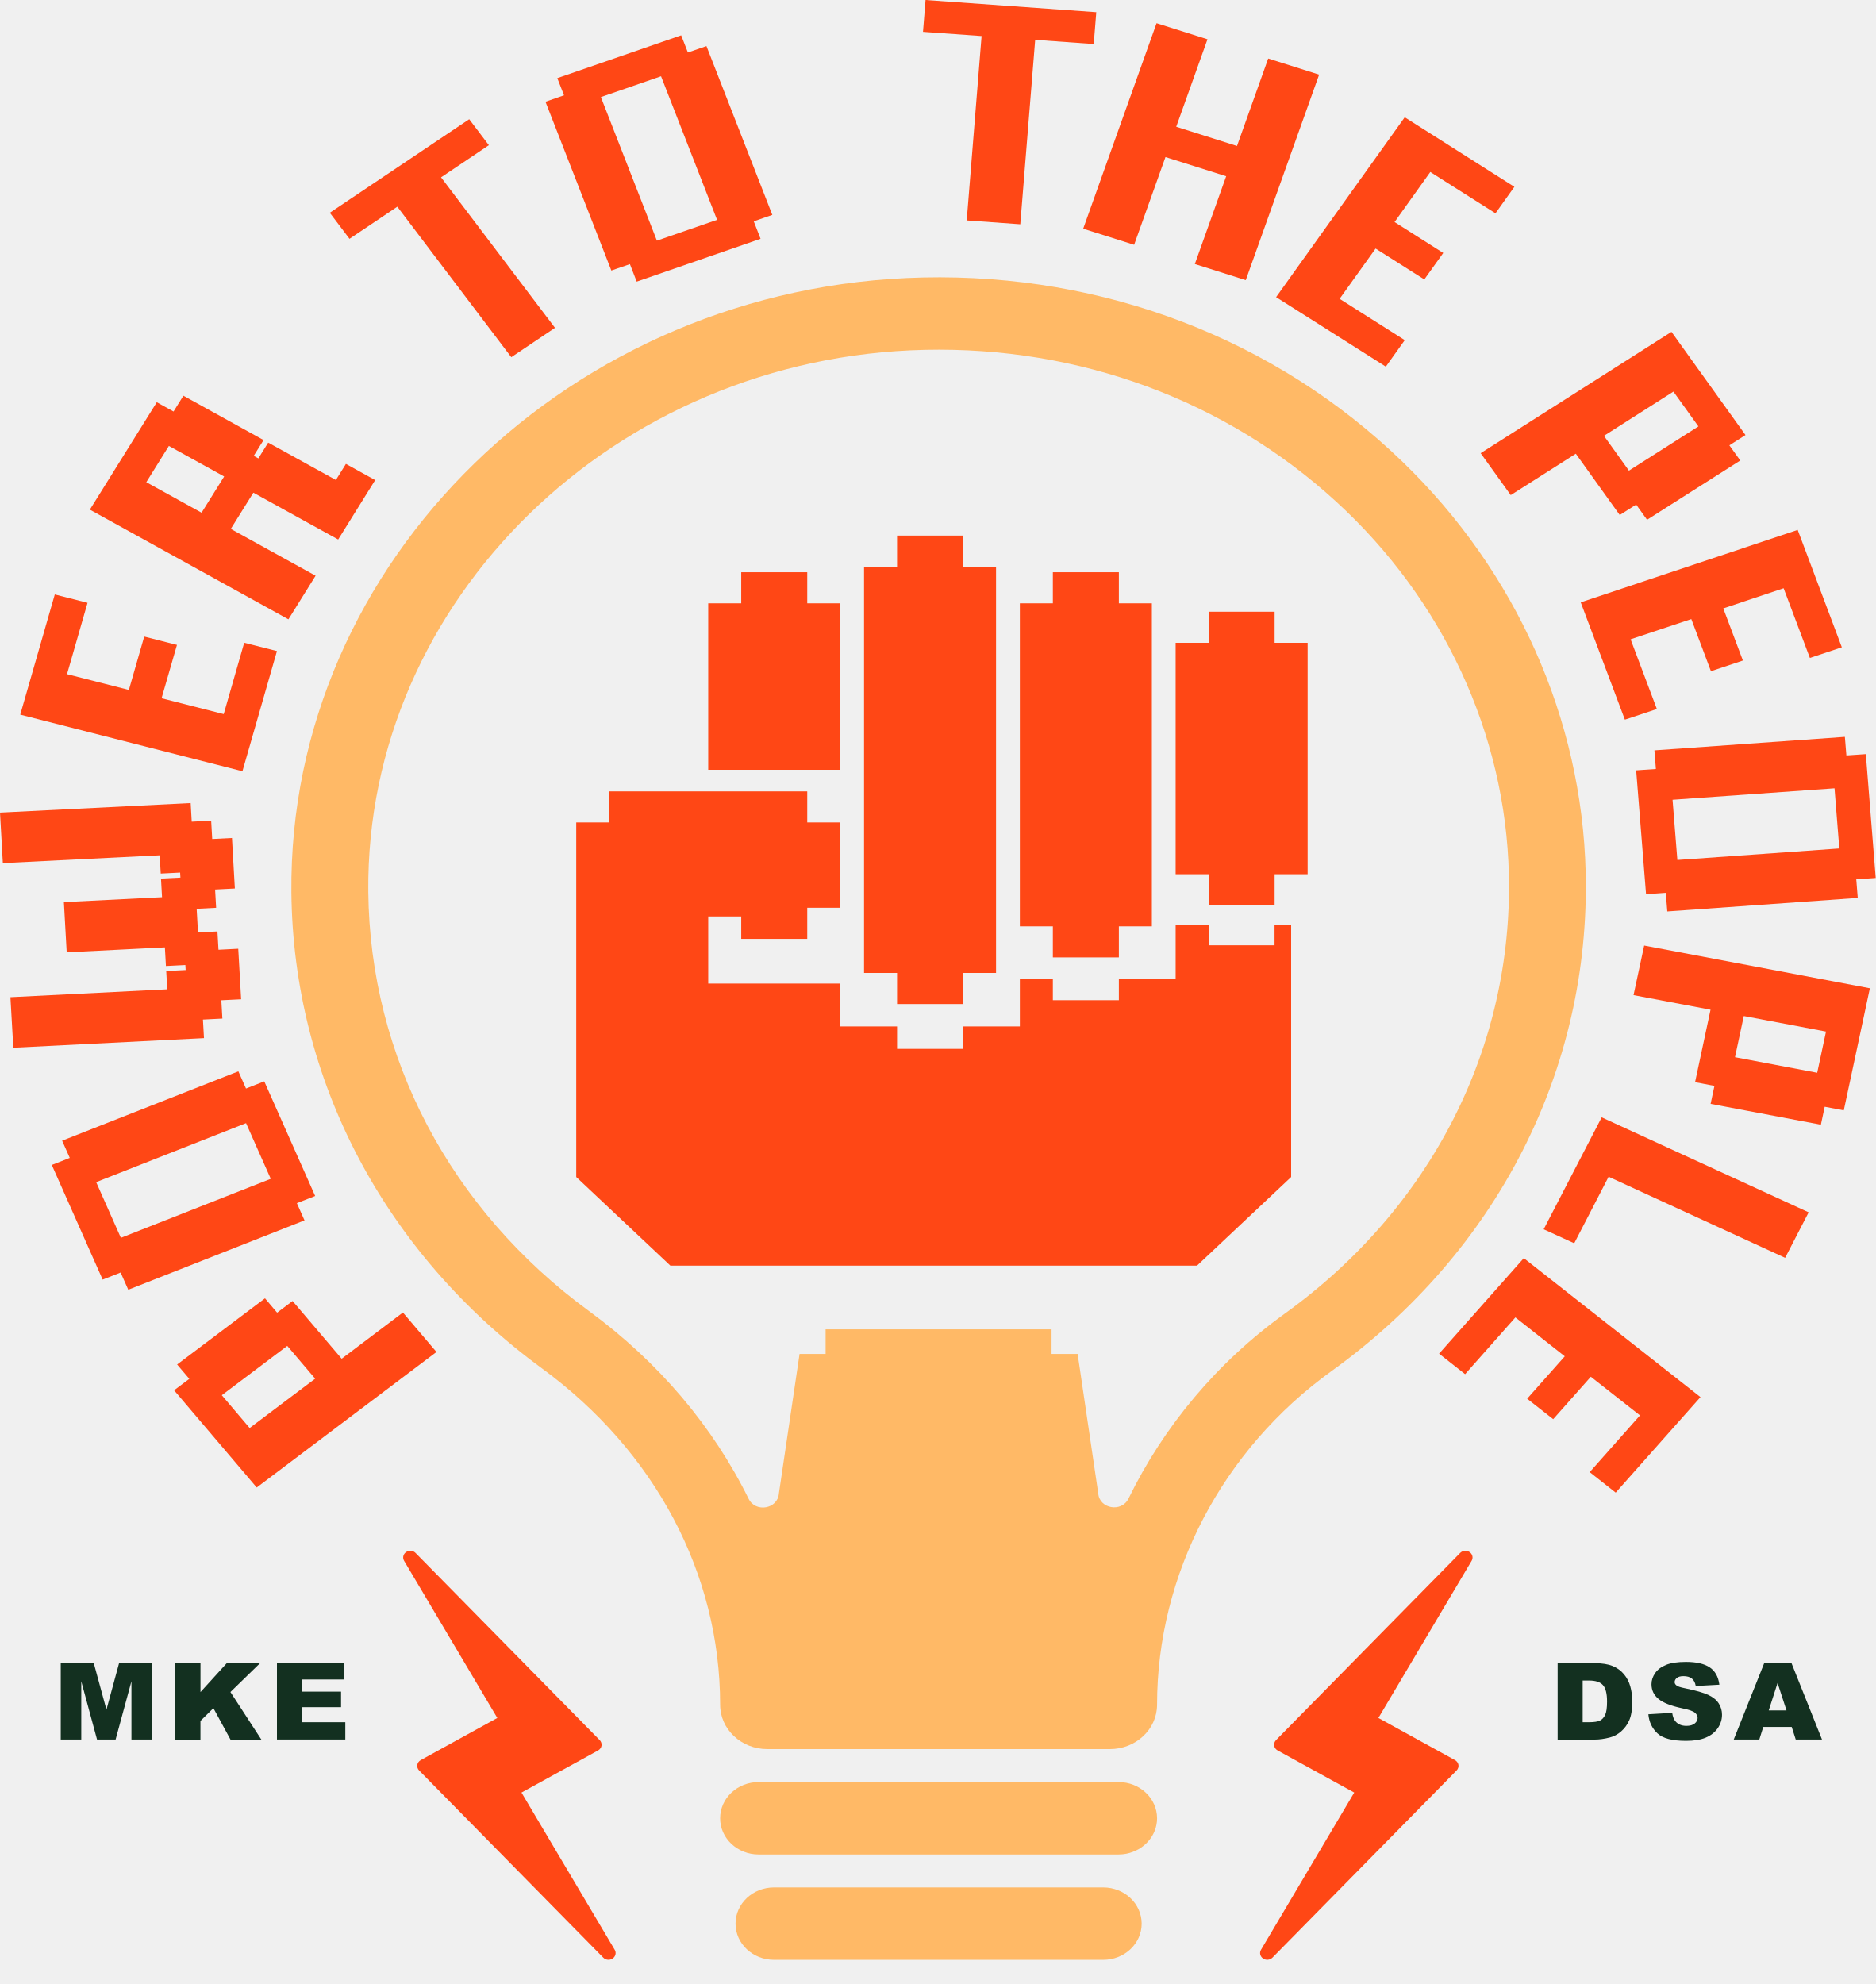
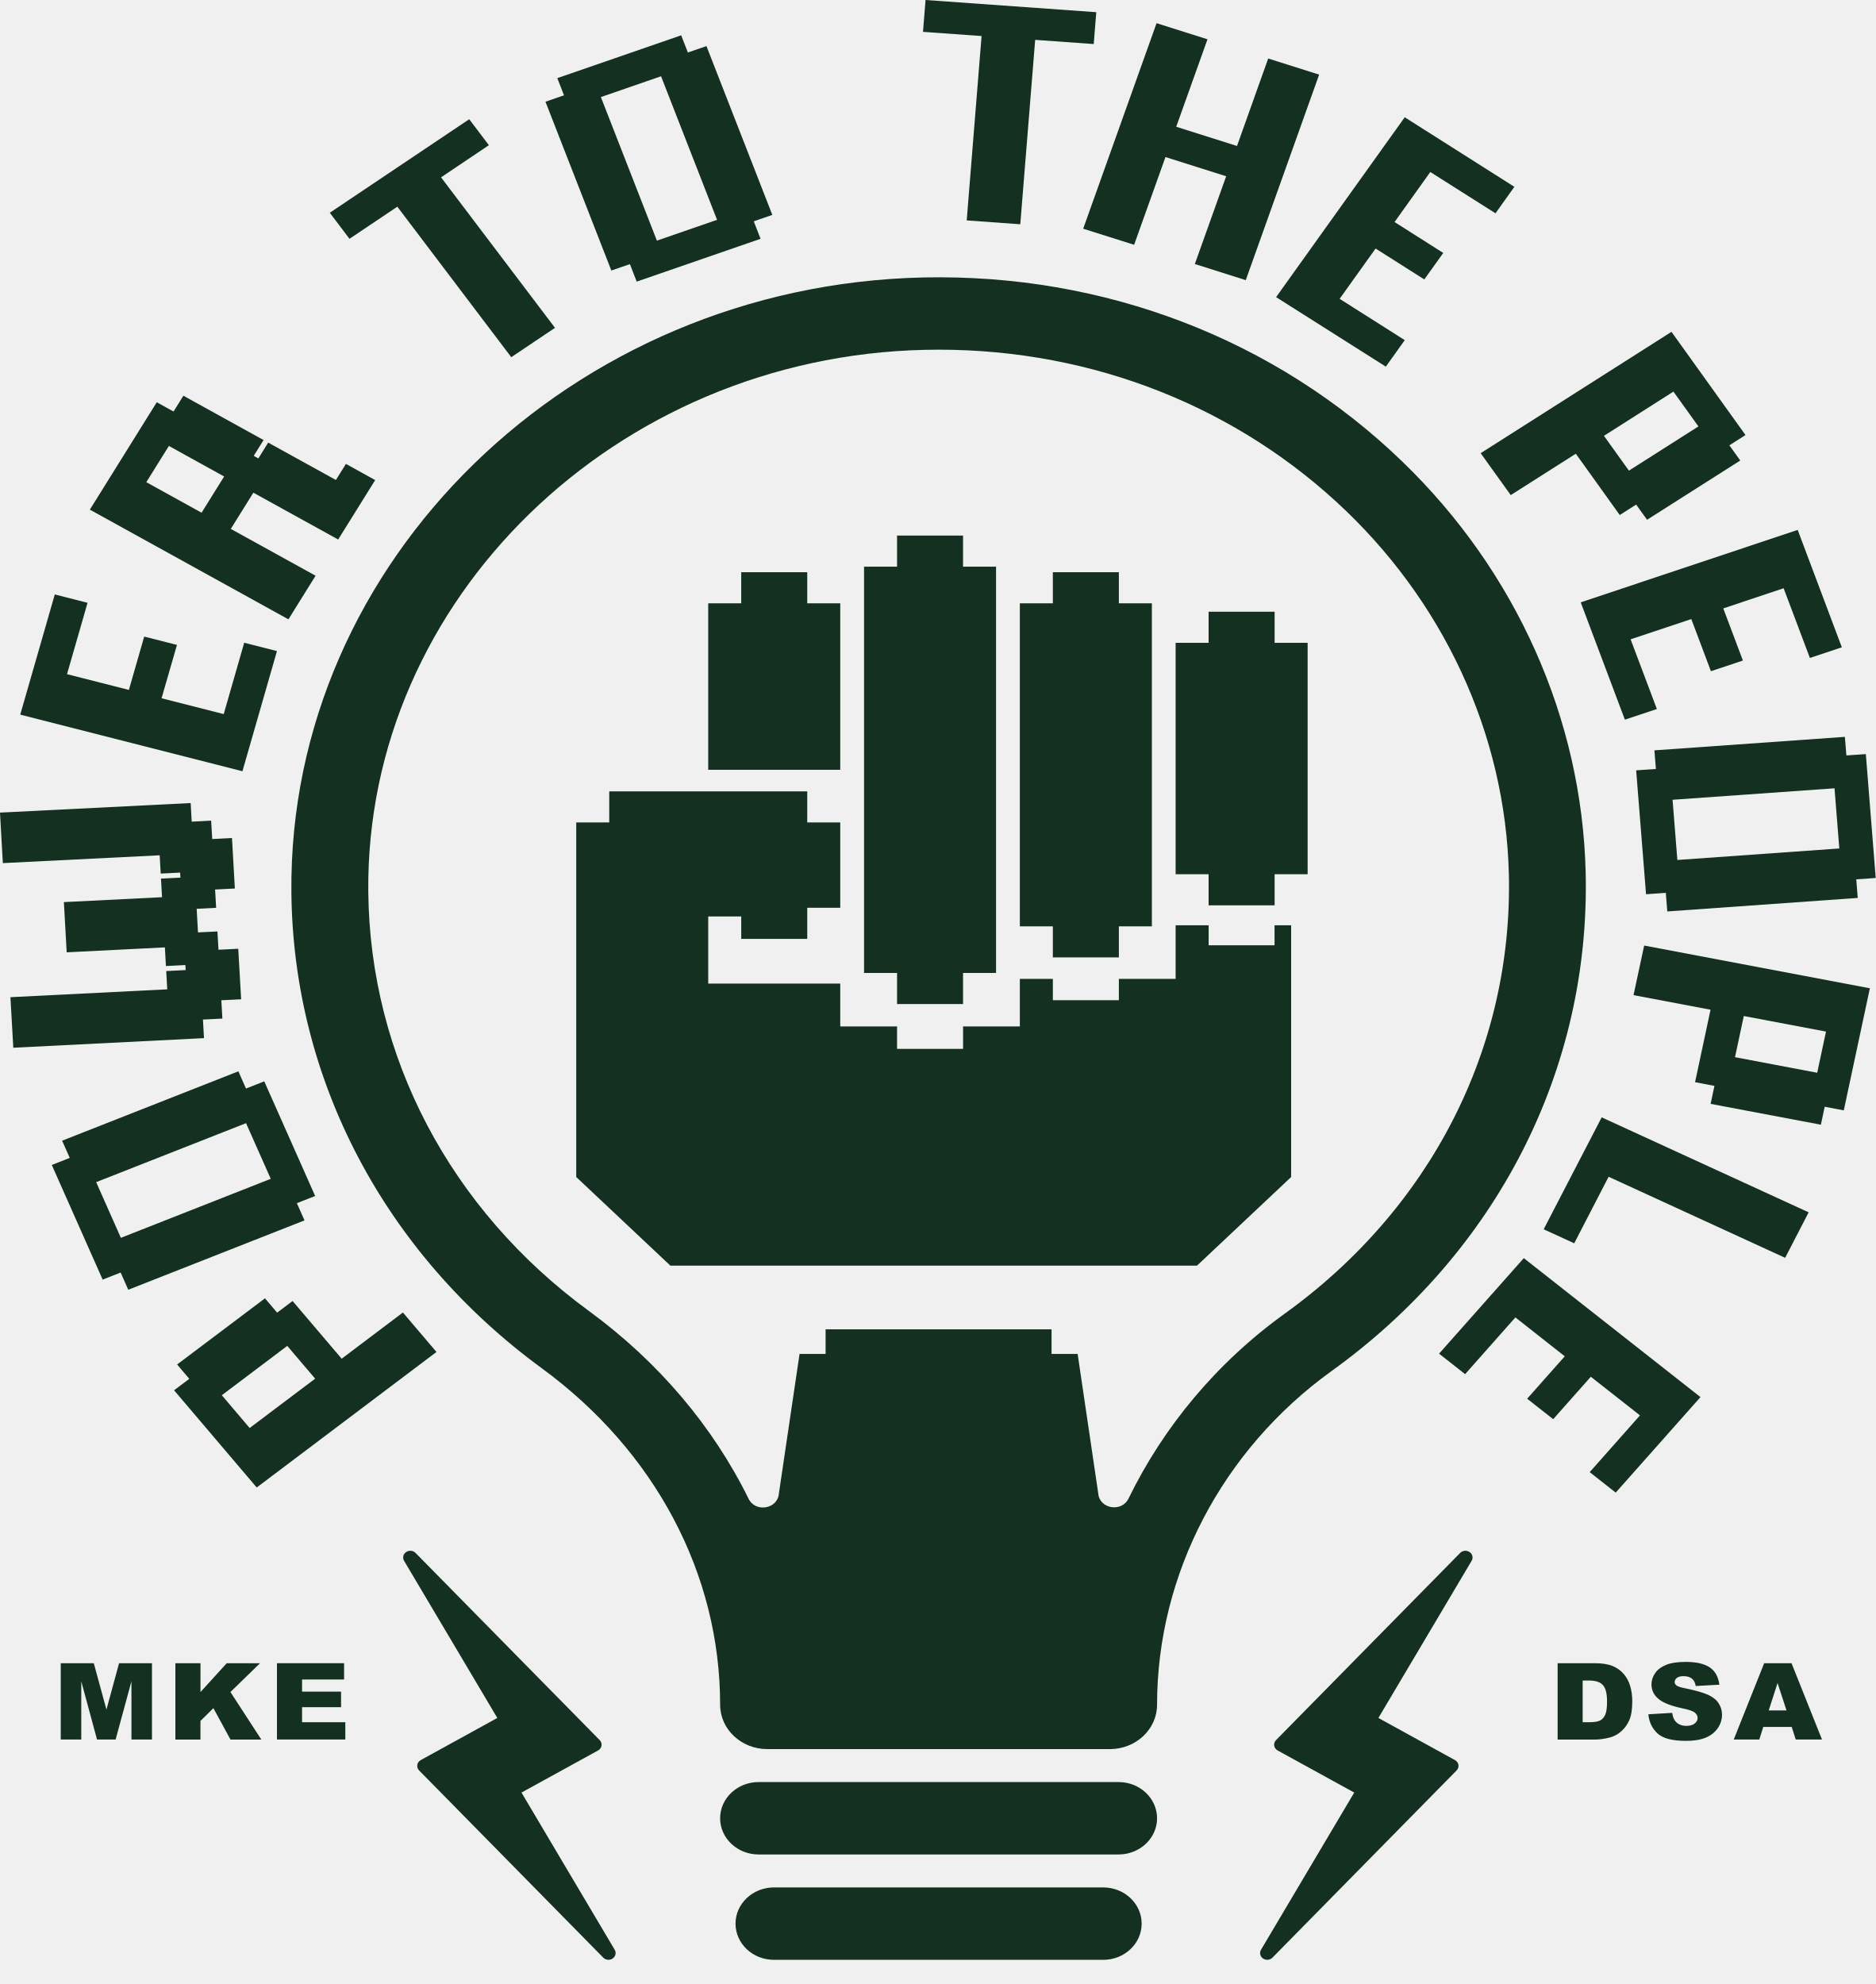
<svg xmlns="http://www.w3.org/2000/svg" width="52" height="55" viewBox="0 0 52 55" fill="none">
  <g clip-path="url(#clip0_19_170)">
    <path d="M1.686 46.107H2.6L2.951 47.394L3.301 46.107H4.213V48.223H3.644V46.609L3.205 48.223H2.69L2.253 46.609V48.223H1.684V46.107H1.686Z" fill="#133020" />
    <path d="M4.863 46.107H5.558V46.907L6.286 46.107H7.209L6.388 46.906L7.245 48.224H6.39L5.916 47.353L5.557 47.707V48.224H4.862V46.107H4.863Z" fill="#133020" />
    <path d="M7.678 46.107H9.539V46.559H8.374V46.895H9.455V47.326H8.374V47.743H9.573V48.222H7.678V46.107Z" fill="#133020" />
    <path d="M43.182 46.107H44.214C44.417 46.107 44.582 46.134 44.708 46.186C44.833 46.238 44.936 46.312 45.018 46.41C45.1 46.507 45.16 46.621 45.196 46.749C45.232 46.878 45.251 47.014 45.251 47.159C45.251 47.385 45.224 47.561 45.169 47.685C45.115 47.81 45.039 47.913 44.942 47.998C44.845 48.082 44.74 48.138 44.629 48.166C44.477 48.205 44.339 48.224 44.214 48.224H43.182V46.107ZM43.876 46.587V47.743H44.046C44.191 47.743 44.294 47.728 44.356 47.697C44.417 47.666 44.465 47.614 44.5 47.539C44.535 47.464 44.552 47.341 44.552 47.171C44.552 46.947 44.513 46.794 44.435 46.711C44.358 46.627 44.229 46.587 44.049 46.587H43.876Z" fill="#133020" />
    <path d="M45.697 47.523L46.358 47.484C46.373 47.586 46.402 47.663 46.445 47.715C46.517 47.801 46.619 47.844 46.752 47.844C46.852 47.844 46.928 47.822 46.982 47.778C47.035 47.735 47.063 47.684 47.063 47.625C47.063 47.571 47.038 47.522 46.987 47.479C46.936 47.435 46.818 47.394 46.632 47.356C46.327 47.291 46.109 47.206 45.98 47.099C45.849 46.992 45.784 46.855 45.784 46.69C45.784 46.581 45.818 46.478 45.885 46.382C45.951 46.285 46.053 46.209 46.187 46.154C46.321 46.098 46.506 46.071 46.739 46.071C47.027 46.071 47.245 46.121 47.397 46.222C47.548 46.322 47.637 46.483 47.666 46.703L47.011 46.739C46.994 46.643 46.957 46.574 46.901 46.531C46.845 46.487 46.768 46.466 46.67 46.466C46.589 46.466 46.529 46.482 46.488 46.515C46.447 46.547 46.426 46.587 46.426 46.632C46.426 46.666 46.443 46.696 46.477 46.723C46.509 46.752 46.587 46.776 46.71 46.801C47.013 46.863 47.231 46.926 47.363 46.988C47.494 47.051 47.59 47.129 47.649 47.223C47.708 47.316 47.739 47.421 47.739 47.535C47.739 47.671 47.699 47.796 47.619 47.911C47.539 48.026 47.428 48.112 47.284 48.172C47.142 48.231 46.96 48.26 46.743 48.26C46.361 48.26 46.096 48.191 45.949 48.052C45.8 47.912 45.717 47.737 45.697 47.523Z" fill="#133020" />
    <path d="M49.671 47.873H48.883L48.773 48.223H48.064L48.908 46.107H49.666L50.511 48.223H49.783L49.671 47.873ZM49.527 47.416L49.279 46.656L49.034 47.416H49.527Z" fill="#133020" />
-     <path d="M43.959 24.18C43.855 19.932 42.035 15.849 38.886 12.805C35.364 9.399 30.616 7.58 25.588 7.692C15.843 7.908 7.989 15.556 8.078 24.741C8.129 29.931 10.658 34.738 15.018 37.929C18.161 40.23 19.964 43.63 19.964 47.258C19.964 47.937 20.549 48.488 21.271 48.488H30.77C31.492 48.488 32.077 47.937 32.077 47.258V47.257C32.077 43.646 33.885 40.189 36.912 38.01C41.507 34.701 44.092 29.641 43.959 24.18ZM35.617 36.416C33.736 37.771 32.259 39.546 31.285 41.544C31.094 41.934 30.478 41.828 30.446 41.398L29.875 37.533H29.152V36.852H22.888V37.533H22.166L21.593 41.403C21.562 41.832 20.946 41.94 20.754 41.55C19.77 39.553 18.269 37.766 16.327 36.343C12.483 33.532 10.255 29.295 10.21 24.721C10.132 16.628 17.053 9.888 25.64 9.698C29.921 9.603 33.973 11.096 37.04 13.904C40.006 16.618 41.737 20.344 41.83 24.237C41.944 29.045 39.665 33.502 35.617 36.416Z" fill="#FFB966" />
-     <path d="M31.227 51.388C31.226 51.388 31.226 51.388 31.225 51.389C31.226 51.388 31.227 51.388 31.227 51.388Z" fill="#FFB966" />
-     <path d="M32.077 50.406C32.077 49.851 31.599 49.402 31.011 49.402H21.03C20.442 49.402 19.964 49.851 19.964 50.406C19.964 50.96 20.442 51.409 21.03 51.409H31.011C31.084 51.409 31.156 51.402 31.225 51.389C31.226 51.389 31.226 51.389 31.227 51.388C31.712 51.293 32.077 50.889 32.077 50.406Z" fill="#FFB966" />
-     <path d="M30.584 52.323H21.457C20.868 52.323 20.391 52.773 20.391 53.327C20.391 53.881 20.868 54.33 21.457 54.33H30.584C31.173 54.33 31.65 53.881 31.65 53.327C31.65 52.773 31.173 52.323 30.584 52.323Z" fill="#FFB966" />
-     <path d="M9.472 37.666L8.111 36.066L7.683 36.389L7.346 35.992L4.91 37.826L5.248 38.224L4.826 38.541L7.117 41.236L12.1 37.479L11.17 36.385L9.472 37.666ZM8.737 38.219L6.921 39.587L6.149 38.678L7.964 37.31L8.737 38.219Z" fill="#FF4715" />
-     <path d="M8.23 33.354L8.737 33.155L7.326 29.977L6.82 30.176L6.608 29.699L1.722 31.622L1.934 32.099L1.436 32.295L2.846 35.473L3.344 35.277L3.556 35.754L8.442 33.831L8.23 33.354ZM7.506 32.679L3.351 34.315L2.666 32.771L6.821 31.136L7.506 32.679Z" fill="#FF4715" />
-     <path d="M5.626 28.264L6.165 28.237L6.136 27.729L6.685 27.702L6.605 26.301L6.057 26.329L6.028 25.821L5.489 25.848L5.452 25.194L5.992 25.166L5.963 24.659L6.511 24.631L6.431 23.231L5.883 23.259L5.854 22.75L5.315 22.778L5.286 22.262L0 22.527L0.079 23.927L4.427 23.71L4.456 24.217L4.994 24.19L5.002 24.329L4.463 24.356L4.492 24.872L1.771 25.008L1.849 26.4L4.571 26.263L4.6 26.78L5.139 26.753L5.147 26.892L4.608 26.919L4.637 27.426L0.289 27.644L0.369 29.045L5.655 28.779L5.626 28.264Z" fill="#FF4715" />
-     <path d="M7.678 18.049L6.77 17.818L6.202 19.796L4.479 19.357L4.906 17.878L3.998 17.647L3.573 19.126L1.858 18.689L2.427 16.711L1.519 16.479L0.561 19.811L6.721 21.38L7.678 18.049Z" fill="#FF4715" />
-     <path d="M8.749 15.96L6.398 14.662L7.024 13.658L9.375 14.956L10.401 13.309L9.59 12.86L9.312 13.306L7.435 12.27L7.162 12.708L7.034 12.637L7.307 12.199L5.084 10.97L4.811 11.408L4.346 11.151L2.491 14.128L7.996 17.169L8.749 15.96ZM4.056 13.367L4.682 12.362L6.214 13.209L5.588 14.213L4.056 13.367Z" fill="#FF4715" />
-     <path d="M13.553 4.025L13.008 3.305L9.143 5.898L9.689 6.62L11.015 5.73L14.174 9.902L15.386 9.088L12.227 4.916L13.553 4.025Z" fill="#FF4715" />
-     <path d="M19.585 1.278L19.07 1.455L18.884 0.979L15.45 2.166L15.636 2.642L15.122 2.82L16.948 7.499L17.463 7.322L17.651 7.807L21.085 6.62L20.896 6.135L21.411 5.957L19.585 1.278ZM18.326 2.114L19.879 6.094L18.211 6.671L16.658 2.691L18.326 2.114Z" fill="#FF4715" />
-     <path d="M30.392 0.338L25.659 0L25.588 0.883L27.212 0.999L26.8 6.11L28.285 6.217L28.698 1.105L30.321 1.221L30.392 0.338Z" fill="#FF4715" />
-     <path d="M35.158 1.622L34.293 4.047L32.608 3.514L33.475 1.089L32.063 0.643L30.029 6.34L31.441 6.786L32.31 4.354L33.993 4.886L33.124 7.319L34.536 7.766L36.57 2.069L35.158 1.622Z" fill="#FF4715" />
-     <path d="M39.486 7.746L40.011 7.012L38.661 6.155L39.652 4.768L41.459 5.913L41.983 5.179L38.943 3.251L35.377 8.237L38.419 10.164L38.944 9.429L37.138 8.284L38.135 6.89L39.486 7.746Z" fill="#FF4715" />
-     <path d="M41.882 13.725L43.686 12.578L44.904 14.277L45.359 13.988L45.661 14.409L48.245 12.766L47.943 12.345L48.39 12.06L46.338 9.199L41.048 12.563L41.882 13.725ZM44.466 12.082L46.392 10.856L47.085 11.821L45.158 13.047L44.466 12.082Z" fill="#FF4715" />
-     <path d="M45.046 19.95L45.933 19.655L45.205 17.723L46.888 17.162L47.432 18.607L48.318 18.311L47.774 16.866L49.447 16.307L50.175 18.239L51.061 17.944L49.837 14.69L43.822 16.698L45.046 19.95Z" fill="#FF4715" />
-     <path d="M45.906 21.317L45.359 21.355L45.633 24.79L46.181 24.751L46.222 25.267L51.502 24.892L51.461 24.377L52 24.339L51.726 20.905L51.187 20.942L51.145 20.427L45.865 20.801L45.906 21.317ZM46.368 22.171L50.858 21.853L50.991 23.521L46.501 23.84L46.368 22.171Z" fill="#FF4715" />
-     <path d="M45.286 27.587L47.421 27.991L46.992 30L47.529 30.103L47.423 30.601L50.48 31.179L50.586 30.681L51.115 30.781L51.838 27.397L45.581 26.212L45.286 27.587ZM50.622 28.597L50.378 29.739L48.099 29.307L48.343 28.166L50.622 28.597Z" fill="#FF4715" />
-     <path d="M42.795 34.078L43.642 34.466L44.595 32.622L49.489 34.869L50.141 33.608L44.403 30.975L42.795 34.078Z" fill="#FF4715" />
-     <path d="M39.895 37.526L40.617 38.094L42.011 36.521L43.38 37.599L42.337 38.775L43.059 39.342L44.102 38.166L45.465 39.237L44.071 40.81L44.792 41.378L47.142 38.73L42.244 34.878L39.895 37.526Z" fill="#FF4715" />
-     <path d="M38.213 47.625L40.336 48.793C40.388 48.822 40.423 48.87 40.432 48.926C40.44 48.982 40.422 49.039 40.381 49.08L35.276 54.269C35.208 54.338 35.096 54.349 35.015 54.293C34.934 54.237 34.91 54.133 34.958 54.052L37.543 49.693L35.42 48.526C35.368 48.497 35.333 48.448 35.324 48.392C35.316 48.337 35.334 48.28 35.375 48.239L40.48 43.05C40.548 42.98 40.66 42.97 40.741 43.026C40.749 43.031 40.758 43.038 40.765 43.045C40.827 43.103 40.841 43.194 40.798 43.268L38.213 47.625Z" fill="#FF4715" />
-     <path d="M13.787 47.625L11.664 48.793C11.612 48.822 11.577 48.87 11.569 48.926C11.56 48.982 11.578 49.039 11.619 49.08L16.724 54.269C16.792 54.338 16.904 54.349 16.985 54.293C17.066 54.237 17.09 54.133 17.042 54.052L14.457 49.693L16.58 48.526C16.632 48.497 16.667 48.448 16.676 48.392C16.684 48.337 16.666 48.28 16.625 48.239L11.52 43.05C11.452 42.98 11.34 42.97 11.259 43.026C11.251 43.031 11.242 43.038 11.235 43.045C11.173 43.103 11.159 43.194 11.202 43.268L13.787 47.625Z" fill="#FF4715" />
-     <path d="M23.294 16.725H22.379V15.863H20.549V16.725H19.634V21.34H23.294V16.725Z" fill="#FF4715" />
-     <path d="M29.188 26.541H31.018V25.68H31.933V16.725H31.018V15.863H29.188V16.725H28.273V25.68H29.188V26.541Z" fill="#FF4715" />
-     <path d="M35.336 16.958H33.506V17.82H32.592V24.235H33.506V25.097H35.336V24.235H36.251V17.82H35.336V16.958Z" fill="#FF4715" />
-     <path d="M24.869 27.834H26.698V26.972H27.613V15.709H26.698V14.847H24.869V15.709H23.954V26.972H24.869V27.834Z" fill="#FF4715" />
-     <path d="M35.334 26.205H33.507V25.651H32.592V27.136H31.018V27.727H29.188V27.136H28.273V28.455H26.699V29.076H24.869V28.455H23.294V27.267H19.634V25.405H20.549V26.027H22.379V25.165H23.294V22.8H22.379V21.939H16.89V22.8H15.975V32.629L18.585 35.086H33.184L35.794 32.629V25.651H35.334V26.205Z" fill="#FF4715" />
+     <path d="M43.959 24.18C43.855 19.932 42.035 15.849 38.886 12.805C35.364 9.399 30.616 7.58 25.588 7.692C15.843 7.908 7.989 15.556 8.078 24.741C8.129 29.931 10.658 34.738 15.018 37.929C18.161 40.23 19.964 43.63 19.964 47.258C19.964 47.937 20.549 48.488 21.271 48.488H30.77C31.492 48.488 32.077 47.937 32.077 47.258V47.257C32.077 43.646 33.885 40.189 36.912 38.01C41.507 34.701 44.092 29.641 43.959 24.18ZM35.617 36.416C33.736 37.771 32.259 39.546 31.285 41.544C31.094 41.934 30.478 41.828 30.446 41.398L29.875 37.533H29.152V36.852H22.888V37.533H22.166L21.593 41.403C21.562 41.832 20.946 41.94 20.754 41.55C19.77 39.553 18.269 37.766 16.327 36.343C12.483 33.532 10.255 29.295 10.21 24.721C10.132 16.628 17.053 9.888 25.64 9.698C29.921 9.603 33.973 11.096 37.04 13.904C40.006 16.618 41.737 20.344 41.83 24.237C41.944 29.045 39.665 33.502 35.617 36.416Z" fill="#133020" />
+     <path d="M31.227 51.388C31.226 51.388 31.226 51.388 31.225 51.389C31.226 51.388 31.227 51.388 31.227 51.388Z" fill="#133020" />
+     <path d="M32.077 50.406C32.077 49.851 31.599 49.402 31.011 49.402H21.03C20.442 49.402 19.964 49.851 19.964 50.406C19.964 50.96 20.442 51.409 21.03 51.409H31.011C31.084 51.409 31.156 51.402 31.225 51.389C31.226 51.389 31.226 51.389 31.227 51.388C31.712 51.293 32.077 50.889 32.077 50.406Z" fill="#133020" />
+     <path d="M30.584 52.323H21.457C20.868 52.323 20.391 52.773 20.391 53.327C20.391 53.881 20.868 54.33 21.457 54.33H30.584C31.173 54.33 31.65 53.881 31.65 53.327C31.65 52.773 31.173 52.323 30.584 52.323Z" fill="#133020" />
+     <path d="M9.472 37.666L8.111 36.066L7.683 36.389L7.346 35.992L4.91 37.826L5.248 38.224L4.826 38.541L7.117 41.236L12.1 37.479L11.17 36.385L9.472 37.666ZM8.737 38.219L6.921 39.587L6.149 38.678L7.964 37.31L8.737 38.219Z" fill="#133020" />
+     <path d="M8.23 33.354L8.737 33.155L7.326 29.977L6.82 30.176L6.608 29.699L1.722 31.622L1.934 32.099L1.436 32.295L2.846 35.473L3.344 35.277L3.556 35.754L8.442 33.831L8.23 33.354ZM7.506 32.679L3.351 34.315L2.666 32.771L6.821 31.136L7.506 32.679Z" fill="#133020" />
+     <path d="M5.626 28.264L6.165 28.237L6.136 27.729L6.685 27.702L6.605 26.301L6.057 26.329L6.028 25.821L5.489 25.848L5.452 25.194L5.992 25.166L5.963 24.659L6.511 24.631L6.431 23.231L5.883 23.259L5.854 22.75L5.315 22.778L5.286 22.262L0 22.527L0.079 23.927L4.427 23.71L4.456 24.217L4.994 24.19L5.002 24.329L4.463 24.356L4.492 24.872L1.771 25.008L1.849 26.4L4.571 26.263L4.6 26.78L5.139 26.753L5.147 26.892L4.608 26.919L4.637 27.426L0.289 27.644L0.369 29.045L5.655 28.779L5.626 28.264Z" fill="#133020" />
+     <path d="M7.678 18.049L6.77 17.818L6.202 19.796L4.479 19.357L4.906 17.878L3.998 17.647L3.573 19.126L1.858 18.689L2.427 16.711L1.519 16.479L0.561 19.811L6.721 21.38L7.678 18.049Z" fill="#133020" />
+     <path d="M8.749 15.96L6.398 14.662L7.024 13.658L9.375 14.956L10.401 13.309L9.59 12.86L9.312 13.306L7.435 12.27L7.162 12.708L7.034 12.637L7.307 12.199L5.084 10.97L4.811 11.408L4.346 11.151L2.491 14.128L7.996 17.169L8.749 15.96ZM4.056 13.367L4.682 12.362L6.214 13.209L5.588 14.213L4.056 13.367Z" fill="#133020" />
+     <path d="M13.553 4.025L13.008 3.305L9.143 5.898L9.689 6.62L11.015 5.73L14.174 9.902L15.386 9.088L12.227 4.916L13.553 4.025Z" fill="#133020" />
+     <path d="M19.585 1.278L19.07 1.455L18.884 0.979L15.45 2.166L15.636 2.642L15.122 2.82L16.948 7.499L17.463 7.322L17.651 7.807L21.085 6.62L20.896 6.135L21.411 5.957L19.585 1.278ZM18.326 2.114L19.879 6.094L18.211 6.671L16.658 2.691L18.326 2.114Z" fill="#133020" />
+     <path d="M30.392 0.338L25.659 0L25.588 0.883L27.212 0.999L26.8 6.11L28.285 6.217L28.698 1.105L30.321 1.221L30.392 0.338Z" fill="#133020" />
+     <path d="M35.158 1.622L34.293 4.047L32.608 3.514L33.475 1.089L32.063 0.643L30.029 6.34L31.441 6.786L32.31 4.354L33.993 4.886L33.124 7.319L34.536 7.766L36.57 2.069L35.158 1.622Z" fill="#133020" />
+     <path d="M39.486 7.746L40.011 7.012L38.661 6.155L39.652 4.768L41.459 5.913L41.983 5.179L38.943 3.251L35.377 8.237L38.419 10.164L38.944 9.429L37.138 8.284L38.135 6.89L39.486 7.746Z" fill="#133020" />
+     <path d="M41.882 13.725L43.686 12.578L44.904 14.277L45.359 13.988L45.661 14.409L48.245 12.766L47.943 12.345L48.39 12.06L46.338 9.199L41.048 12.563L41.882 13.725ZM44.466 12.082L46.392 10.856L47.085 11.821L45.158 13.047L44.466 12.082Z" fill="#133020" />
+     <path d="M45.046 19.95L45.933 19.655L45.205 17.723L46.888 17.162L47.432 18.607L48.318 18.311L47.774 16.866L49.447 16.307L50.175 18.239L51.061 17.944L49.837 14.69L43.822 16.698L45.046 19.95Z" fill="#133020" />
+     <path d="M45.906 21.317L45.359 21.355L45.633 24.79L46.181 24.751L46.222 25.267L51.502 24.892L51.461 24.377L52 24.339L51.726 20.905L51.187 20.942L51.145 20.427L45.865 20.801L45.906 21.317ZM46.368 22.171L50.858 21.853L50.991 23.521L46.501 23.84L46.368 22.171Z" fill="#133020" />
+     <path d="M45.286 27.587L47.421 27.991L46.992 30L47.529 30.103L47.423 30.601L50.48 31.179L50.586 30.681L51.115 30.781L51.838 27.397L45.581 26.212L45.286 27.587ZM50.622 28.597L50.378 29.739L48.099 29.307L48.343 28.166L50.622 28.597Z" fill="#133020" />
+     <path d="M42.795 34.078L43.642 34.466L44.595 32.622L49.489 34.869L50.141 33.608L44.403 30.975L42.795 34.078Z" fill="#133020" />
+     <path d="M39.895 37.526L40.617 38.094L42.011 36.521L43.38 37.599L42.337 38.775L43.059 39.342L44.102 38.166L45.465 39.237L44.071 40.81L44.792 41.378L47.142 38.73L42.244 34.878L39.895 37.526Z" fill="#133020" />
+     <path d="M38.213 47.625L40.336 48.793C40.388 48.822 40.423 48.87 40.432 48.926C40.44 48.982 40.422 49.039 40.381 49.08L35.276 54.269C35.208 54.338 35.096 54.349 35.015 54.293C34.934 54.237 34.91 54.133 34.958 54.052L37.543 49.693L35.42 48.526C35.368 48.497 35.333 48.448 35.324 48.392C35.316 48.337 35.334 48.28 35.375 48.239L40.48 43.05C40.548 42.98 40.66 42.97 40.741 43.026C40.749 43.031 40.758 43.038 40.765 43.045C40.827 43.103 40.841 43.194 40.798 43.268L38.213 47.625Z" fill="#133020" />
+     <path d="M13.787 47.625L11.664 48.793C11.612 48.822 11.577 48.87 11.569 48.926C11.56 48.982 11.578 49.039 11.619 49.08L16.724 54.269C16.792 54.338 16.904 54.349 16.985 54.293C17.066 54.237 17.09 54.133 17.042 54.052L14.457 49.693L16.58 48.526C16.632 48.497 16.667 48.448 16.676 48.392C16.684 48.337 16.666 48.28 16.625 48.239L11.52 43.05C11.452 42.98 11.34 42.97 11.259 43.026C11.251 43.031 11.242 43.038 11.235 43.045C11.173 43.103 11.159 43.194 11.202 43.268L13.787 47.625Z" fill="#133020" />
+     <path d="M23.294 16.725H22.379V15.863H20.549V16.725H19.634V21.34H23.294V16.725Z" fill="#133020" />
+     <path d="M29.188 26.541H31.018V25.68H31.933V16.725H31.018V15.863H29.188V16.725H28.273V25.68H29.188V26.541Z" fill="#133020" />
+     <path d="M35.336 16.958H33.506V17.82H32.592V24.235H33.506V25.097H35.336V24.235H36.251V17.82H35.336V16.958Z" fill="#133020" />
+     <path d="M24.869 27.834H26.698V26.972H27.613V15.709H26.698V14.847H24.869V15.709H23.954V26.972H24.869V27.834Z" fill="#133020" />
+     <path d="M35.334 26.205H33.507V25.651H32.592V27.136H31.018V27.727H29.188V27.136H28.273V28.455H26.699V29.076H24.869V28.455H23.294V27.267H19.634V25.405H20.549V26.027H22.379V25.165H23.294V22.8H22.379V21.939H16.89V22.8H15.975V32.629L18.585 35.086H33.184L35.794 32.629V25.651H35.334V26.205Z" fill="#133020" />
  </g>
  <defs>
    <clipPath id="clip0_19_170">
      <rect width="52" height="55" fill="white" />
    </clipPath>
  </defs>
</svg>
